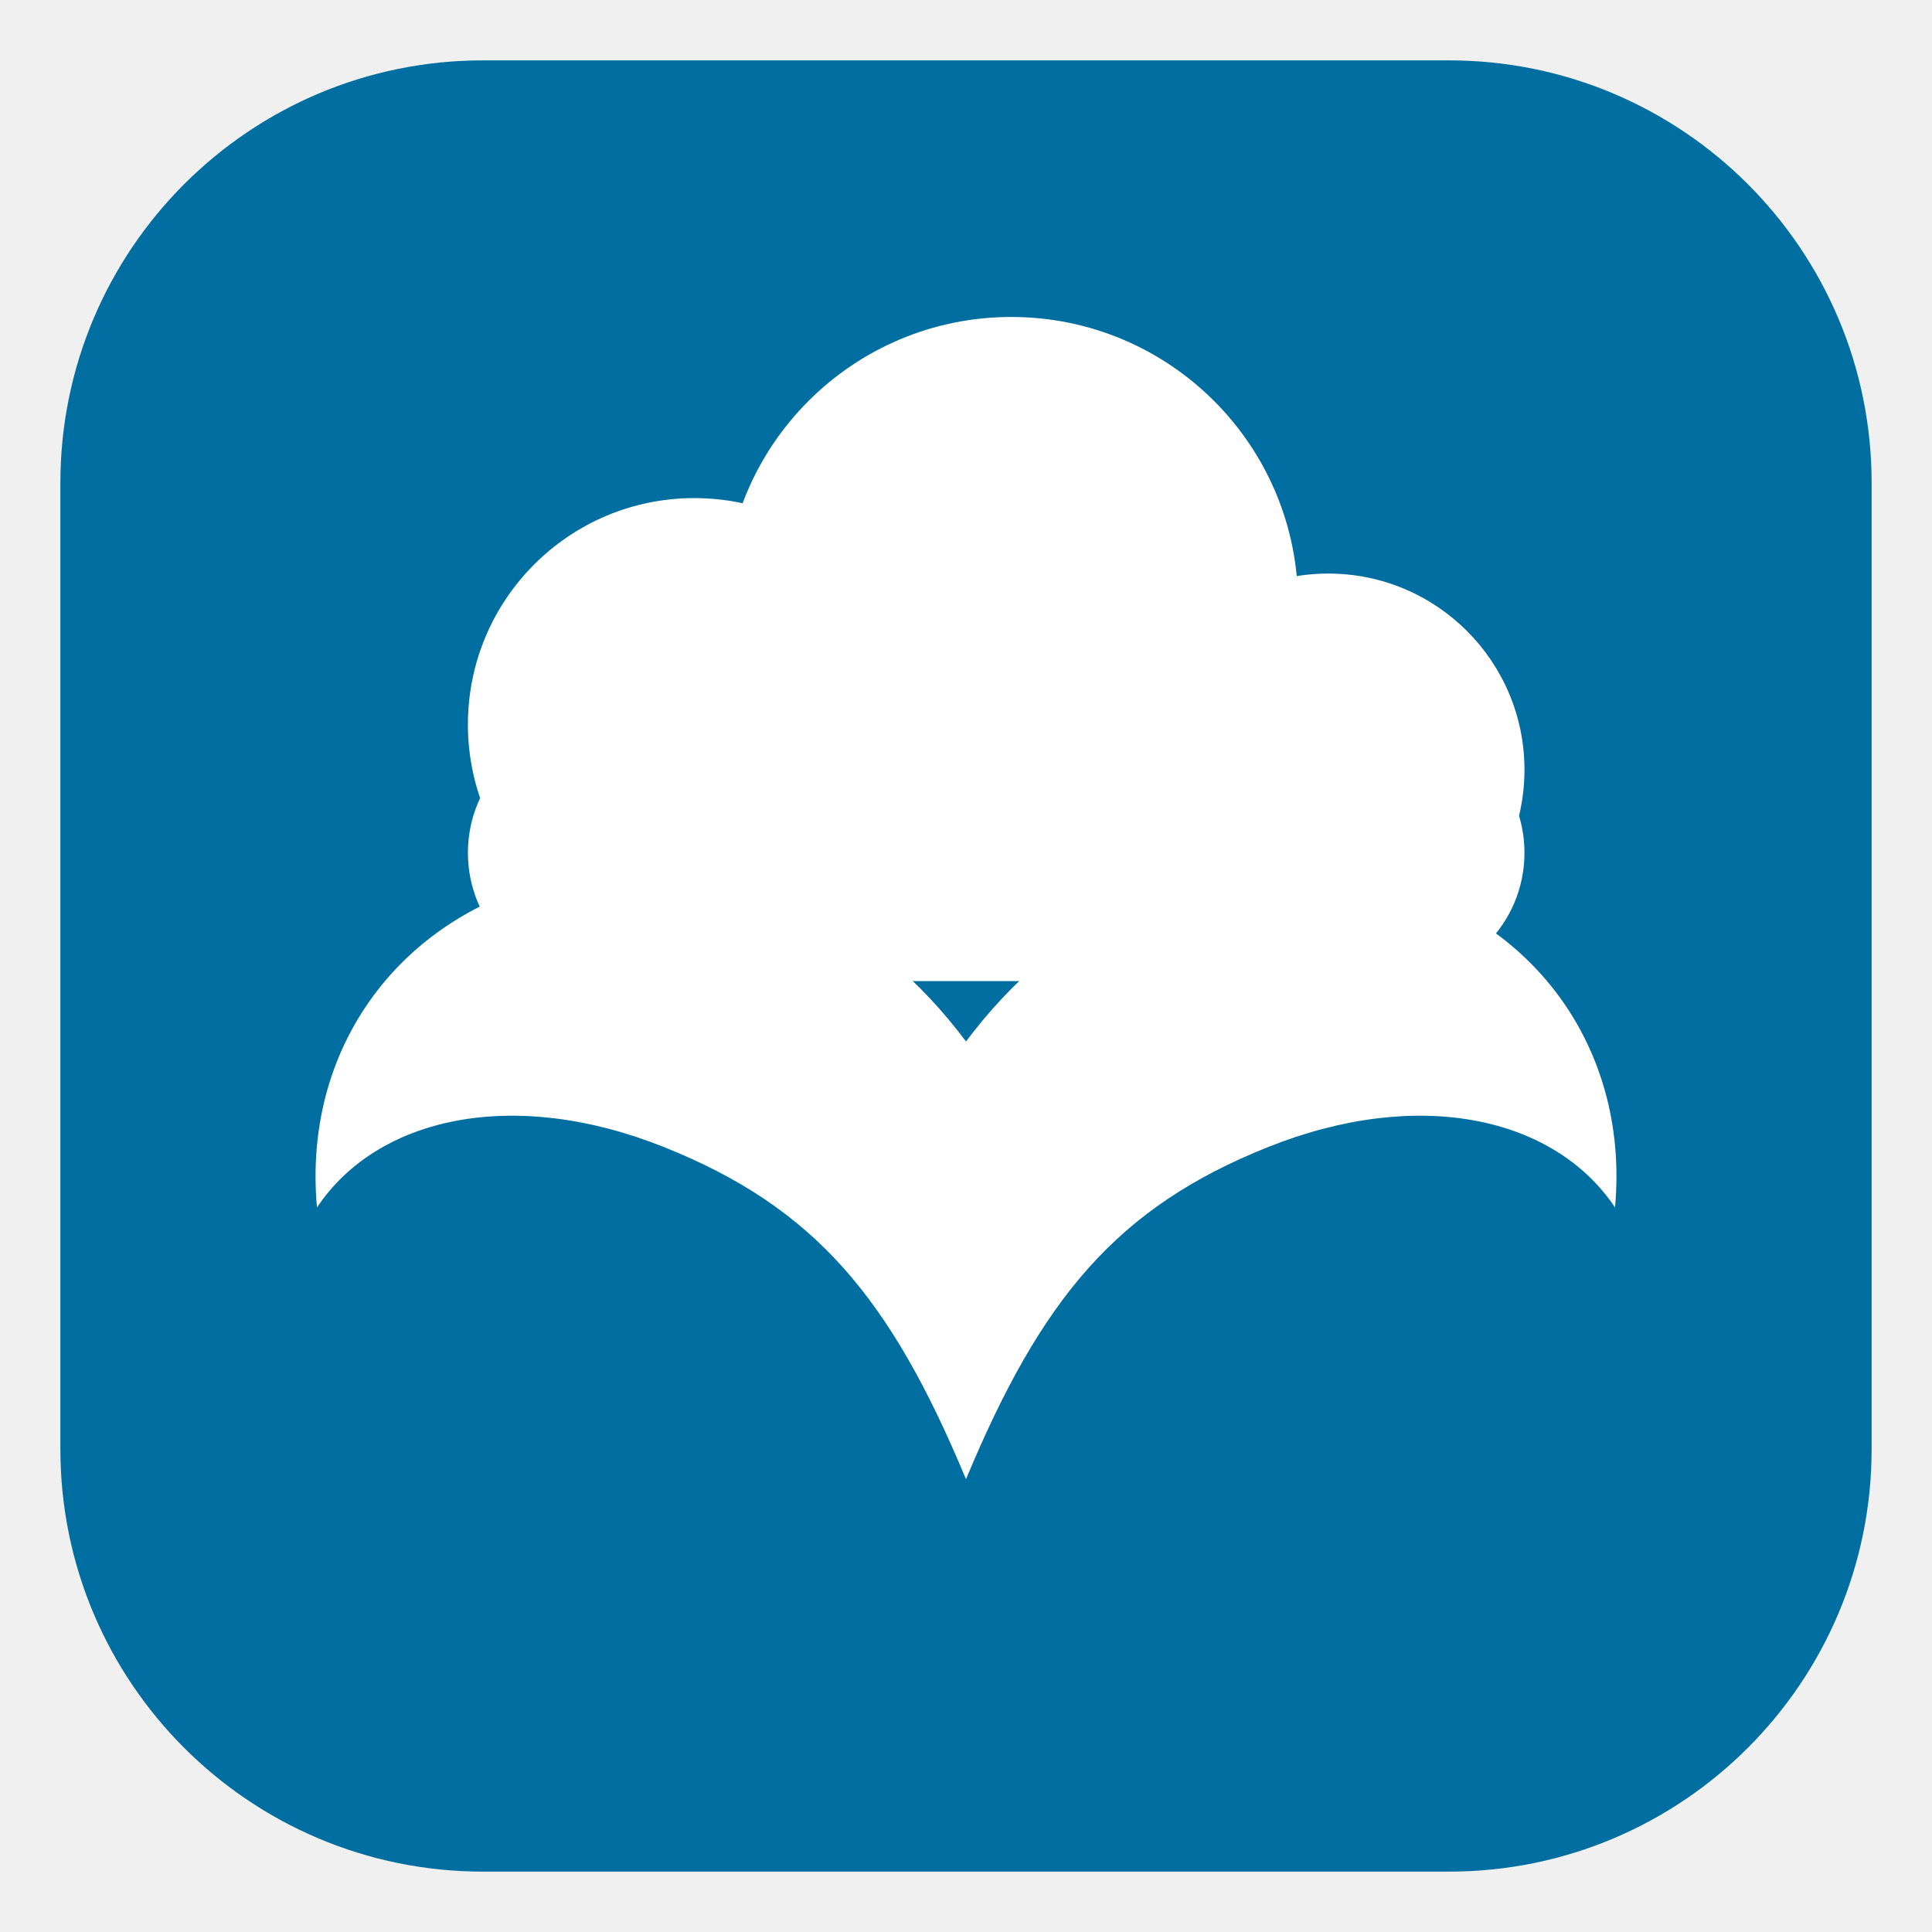
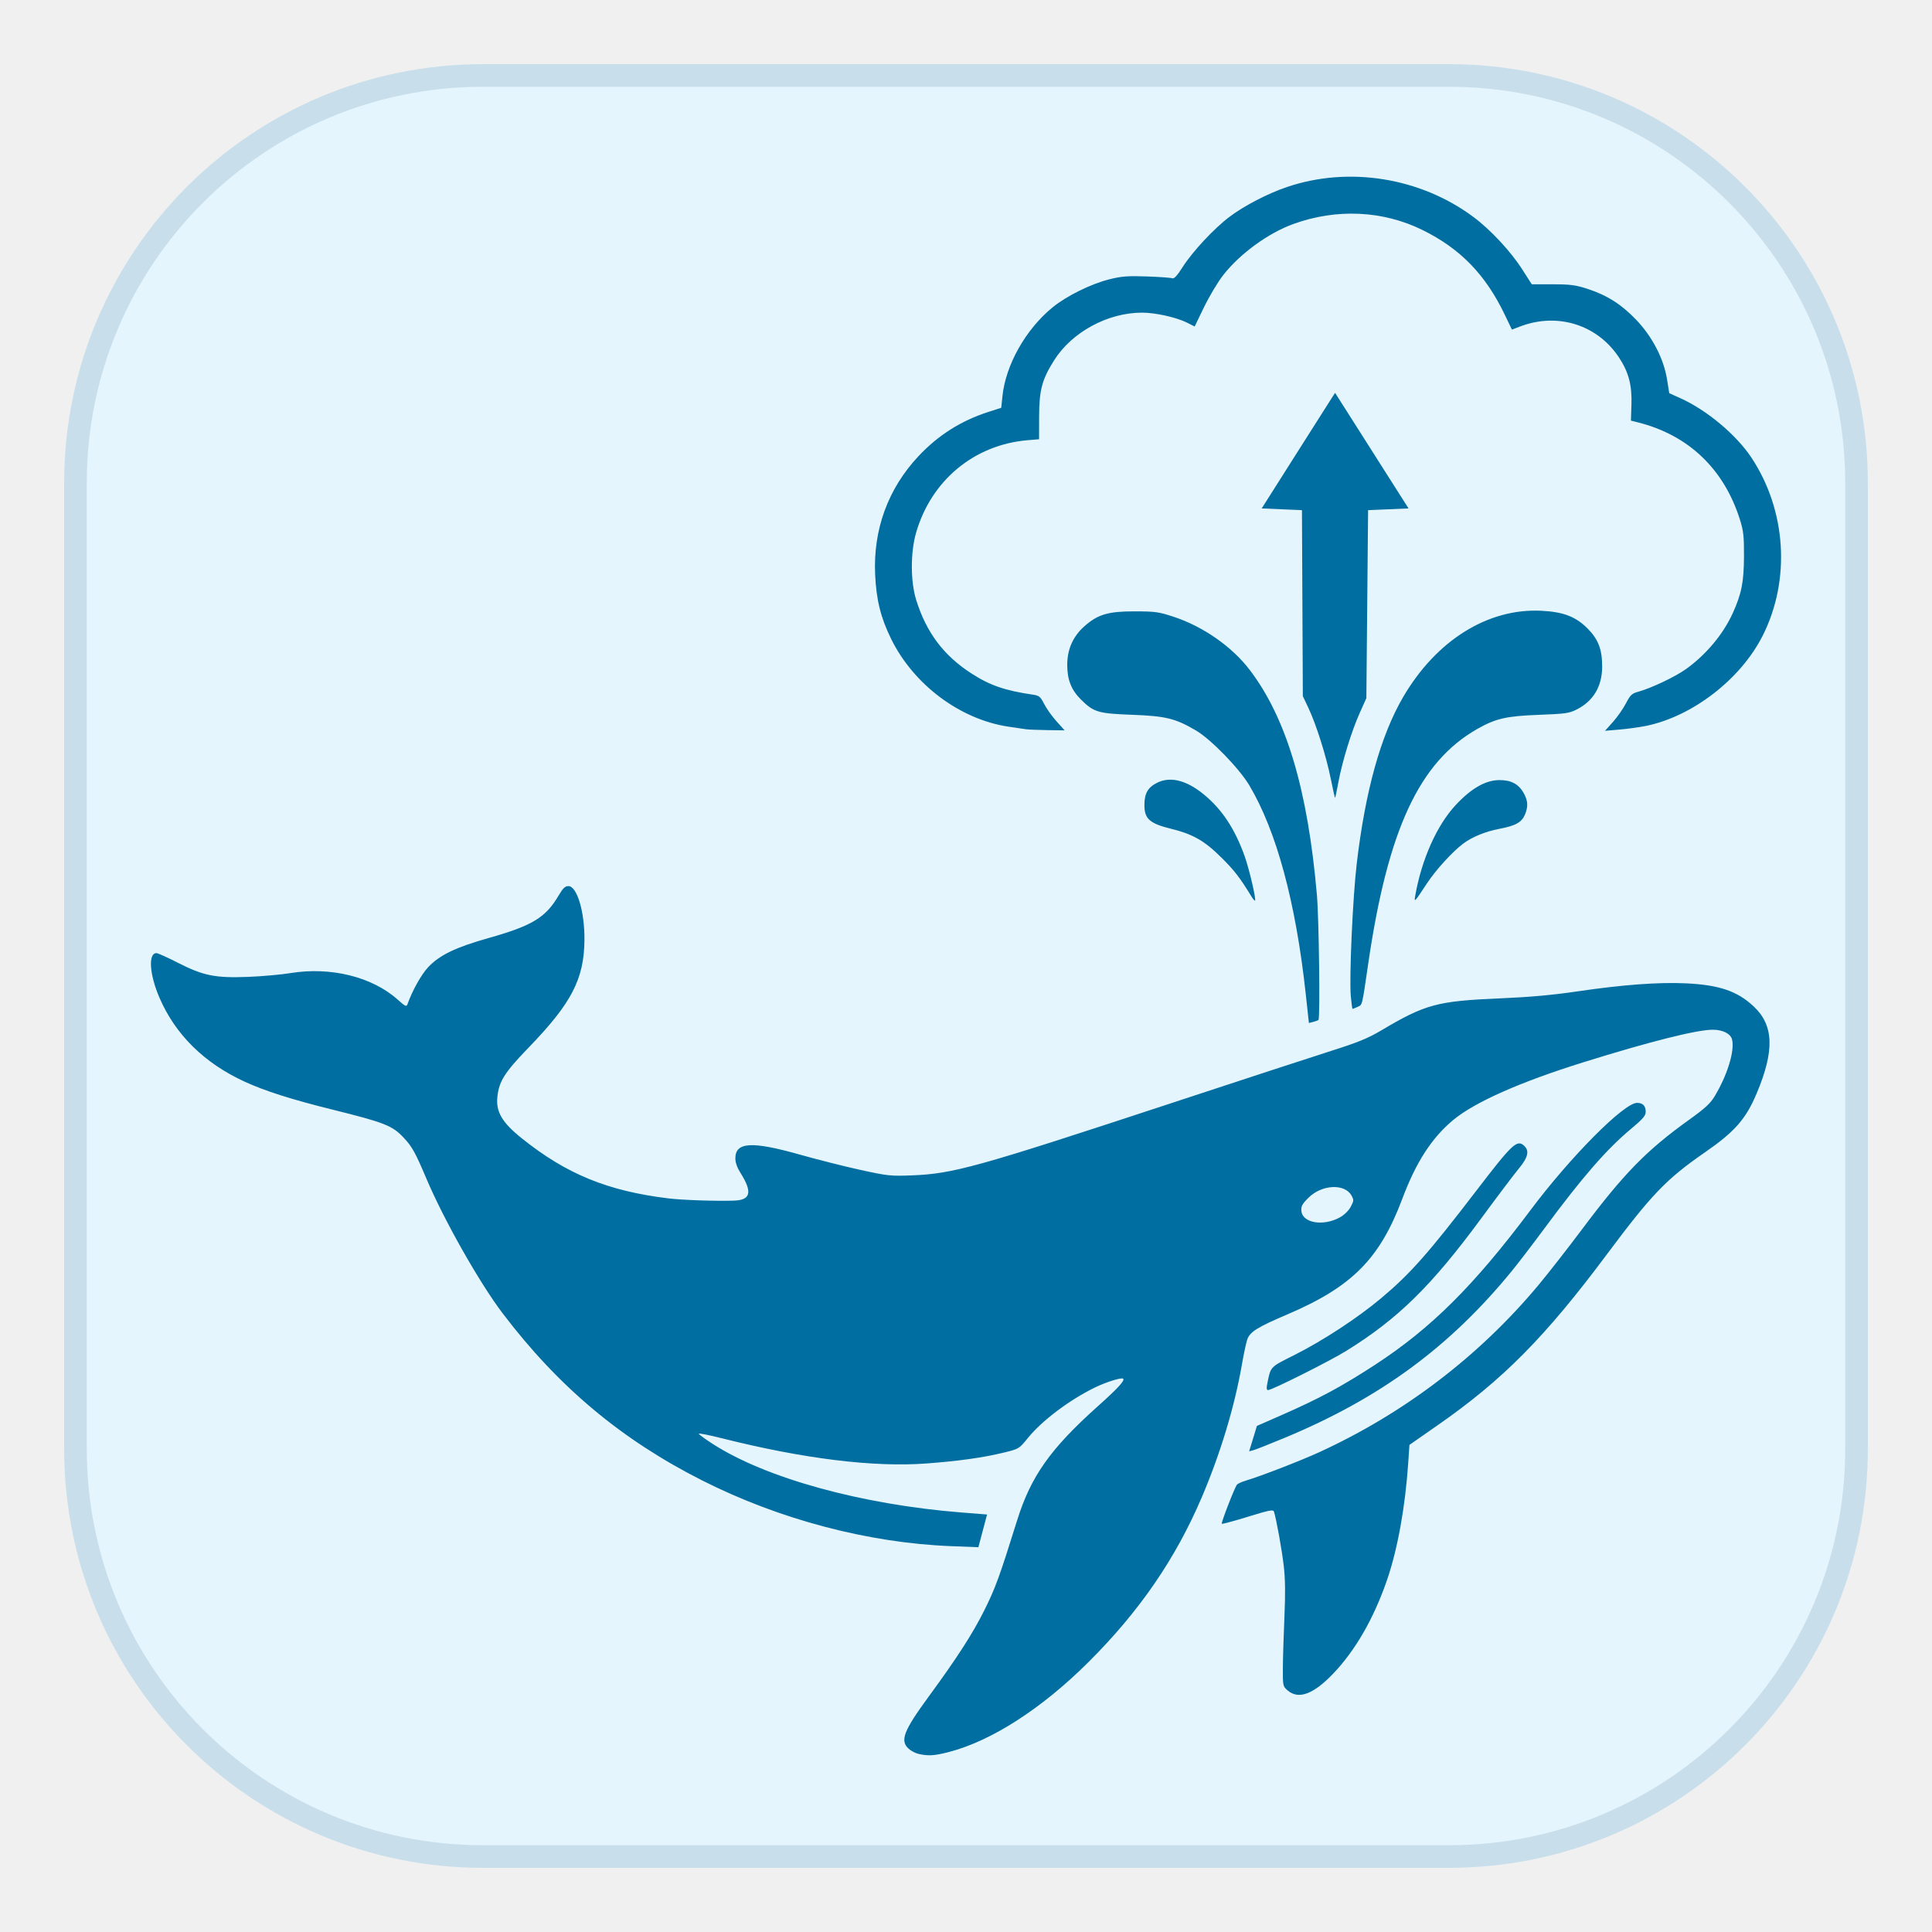
<svg xmlns="http://www.w3.org/2000/svg" viewBox="0 0 256 256">
-   <rect x="8" y="8" width="240" height="240" rx="56" fill="#006ea0" />
-   <g fill="#ffffff">
-     <circle cx="92" cy="96" r="30" />
-     <circle cx="134" cy="80" r="38" />
-     <circle cx="176" cy="102" r="26" />
-     <rect x="62" y="96" width="140" height="34" rx="17" />
-     <path d="M128 196 C118 172 108 160 88 152 C68 144 50 148 42 160              C40 138 54 120 76 116 C98 112 116 122 128 138              C140 122 158 112 180 116 C202 120 216 138 214 160              C206 148 188 144 168 152 C148 160 138 172 128 196 Z" />
+   <rect x="10" y="10" width="236" height="236" rx="54" fill="#e5f5fd" stroke="#c8dfeb" stroke-width="3" />
+   <g transform="translate(20 23.4138) scale(2.251902) translate(-67.25567 -93.98498)">
+     <path fill="#006ea0" d="m 112.417,186.789 c -0.187,-0.044 -0.452,-0.186 -0.589,-0.315 -0.506,-0.475 -0.28,-1.049 1.214,-3.088 1.651,-2.254 2.574,-3.686 3.249,-5.042 0.657,-1.32 0.885,-1.944 1.935,-5.304 0.809,-2.587 1.962,-4.217 4.747,-6.707 1.174,-1.05 1.599,-1.512 1.491,-1.62 -0.091,-0.091 -1.02,0.2 -1.692,0.531 -1.495,0.736 -3.09,1.94 -3.912,2.953 -0.522,0.643 -0.526,0.645 -1.418,0.863 -1.222,0.297 -2.641,0.497 -4.549,0.64 -3.111,0.234 -7.249,-0.276 -12.043,-1.483 -0.746,-0.188 -1.357,-0.308 -1.357,-0.267 0,0.041 0.376,0.316 0.836,0.611 3.134,2.01 8.728,3.552 14.584,4.02 l 1.542,0.123 -0.256,0.962 -0.256,0.962 -1.593,-0.062 c -4.883,-0.19 -10.105,-1.567 -14.652,-3.864 -4.755,-2.401 -8.457,-5.502 -11.748,-9.837 -1.362,-1.795 -3.444,-5.471 -4.477,-7.905 -0.658,-1.551 -0.837,-1.877 -1.318,-2.399 -0.68,-0.738 -1.118,-0.913 -4.222,-1.683 -2.402,-0.596 -3.969,-1.095 -5.161,-1.642 -2.375,-1.091 -4.073,-2.763 -5.012,-4.935 -0.592,-1.37 -0.678,-2.63 -0.179,-2.63 0.083,0 0.649,0.254 1.257,0.565 1.497,0.765 2.2,0.907 4.127,0.833 0.817,-0.031 1.946,-0.132 2.509,-0.224 2.361,-0.385 4.813,0.224 6.306,1.566 0.443,0.398 0.513,0.43 0.571,0.265 0.278,-0.787 0.811,-1.743 1.21,-2.17 0.669,-0.716 1.614,-1.173 3.559,-1.722 2.58,-0.729 3.361,-1.203 4.123,-2.501 0.253,-0.43 0.382,-0.556 0.575,-0.556 0.511,0 0.962,1.514 0.946,3.175 -0.022,2.3 -0.759,3.717 -3.297,6.34 -1.401,1.448 -1.732,1.972 -1.827,2.893 -0.091,0.879 0.279,1.505 1.441,2.436 2.621,2.101 5.053,3.097 8.619,3.531 0.83,0.101 2.79,0.168 3.864,0.132 0.992,-0.033 1.097,-0.503 0.368,-1.653 -0.181,-0.285 -0.289,-0.595 -0.289,-0.829 0,-0.968 0.962,-1.026 3.79,-0.227 1.042,0.294 2.655,0.702 3.585,0.905 1.59,0.348 1.768,0.367 3.022,0.318 2.43,-0.096 3.816,-0.481 15.159,-4.218 4.169,-1.373 8.455,-2.775 9.525,-3.114 1.55,-0.491 2.144,-0.734 2.919,-1.194 2.611,-1.549 3.293,-1.732 7.016,-1.89 1.731,-0.073 3.068,-0.194 4.52,-0.408 2.659,-0.393 4.785,-0.551 6.388,-0.476 1.967,0.093 3.03,0.454 3.997,1.359 1.185,1.109 1.236,2.601 0.175,5.118 -0.64,1.517 -1.286,2.253 -3.052,3.474 -2.26,1.563 -3.124,2.462 -5.758,5.992 -3.642,4.882 -6.123,7.387 -9.97,10.066 l -1.651,1.15 -0.073,1.075 c -0.176,2.604 -0.631,5.102 -1.258,6.91 -0.78,2.249 -1.854,4.111 -3.157,5.475 -1.16,1.214 -2.039,1.539 -2.678,0.99 -0.281,-0.242 -0.287,-0.27 -0.282,-1.306 0.003,-0.582 0.044,-1.935 0.091,-3.005 0.061,-1.384 0.05,-2.256 -0.039,-3.021 -0.11,-0.948 -0.431,-2.726 -0.574,-3.185 -0.044,-0.141 -0.255,-0.1 -1.537,0.296 -0.817,0.253 -1.508,0.438 -1.534,0.411 -0.051,-0.051 0.744,-2.104 0.888,-2.295 0.046,-0.061 0.281,-0.17 0.521,-0.241 0.88,-0.262 3.211,-1.164 4.318,-1.671 5.013,-2.297 9.435,-5.671 12.924,-9.859 0.564,-0.677 1.698,-2.129 2.52,-3.226 2.485,-3.318 3.809,-4.674 6.332,-6.483 0.94,-0.674 1.245,-0.956 1.508,-1.396 0.743,-1.24 1.178,-2.667 1.013,-3.324 -0.085,-0.34 -0.546,-0.574 -1.132,-0.574 -0.945,0 -3.701,0.694 -7.637,1.922 -3.703,1.155 -6.385,2.346 -7.64,3.391 -1.261,1.051 -2.185,2.478 -2.989,4.622 -1.333,3.55 -2.961,5.19 -6.771,6.817 -1.747,0.746 -2.177,1.011 -2.348,1.448 -0.062,0.158 -0.21,0.841 -0.327,1.517 -0.434,2.487 -1.269,5.244 -2.365,7.81 -1.54,3.605 -3.659,6.688 -6.637,9.66 -2.768,2.762 -5.745,4.677 -8.277,5.324 -0.82,0.21 -1.193,0.231 -1.752,0.098 z m 24.794,-31.567 c 0.26,-0.143 0.517,-0.393 0.64,-0.622 0.189,-0.352 0.192,-0.404 0.048,-0.664 -0.403,-0.722 -1.752,-0.651 -2.538,0.134 -0.371,0.371 -0.437,0.496 -0.41,0.781 0.068,0.705 1.29,0.906 2.261,0.371 z m -5.106,13.016 0.228,-0.747 1.427,-0.626 c 2.259,-0.992 3.545,-1.683 5.524,-2.971 3.297,-2.146 5.82,-4.656 9.157,-9.113 2.342,-3.127 5.492,-6.299 6.257,-6.299 0.343,0 0.512,0.174 0.512,0.527 0,0.228 -0.164,0.418 -0.856,0.996 -1.454,1.214 -2.863,2.835 -5.131,5.902 -0.667,0.901 -1.513,2.007 -1.882,2.458 -3.659,4.478 -7.75,7.485 -13.366,9.823 -0.891,0.371 -1.728,0.702 -1.86,0.735 l -0.24,0.06 z m 0.829,-3.189 c 0.221,-1.085 0.13,-0.989 1.658,-1.758 1.645,-0.829 3.677,-2.162 5.05,-3.314 1.717,-1.44 2.763,-2.622 5.638,-6.374 2.076,-2.709 2.359,-2.975 2.768,-2.605 0.332,0.3 0.246,0.685 -0.298,1.342 -0.273,0.329 -1.259,1.635 -2.191,2.902 -2.949,4.008 -4.912,5.938 -7.968,7.833 -0.971,0.602 -4.372,2.307 -4.602,2.307 -0.084,0 -0.101,-0.105 -0.055,-0.333 z m 2.273,-22.968 c -0.586,-5.395 -1.717,-9.581 -3.318,-12.278 -0.59,-0.993 -2.257,-2.711 -3.133,-3.227 -1.212,-0.714 -1.782,-0.855 -3.76,-0.929 -2.008,-0.075 -2.261,-0.15 -3.01,-0.891 -0.577,-0.572 -0.813,-1.165 -0.814,-2.048 -3.9e-4,-0.918 0.342,-1.683 1.023,-2.282 0.782,-0.689 1.396,-0.868 2.954,-0.865 1.214,0.003 1.417,0.032 2.305,0.326 1.726,0.572 3.419,1.757 4.457,3.121 2.158,2.836 3.411,7.032 3.952,13.235 0.122,1.395 0.195,7.255 0.092,7.358 -0.028,0.028 -0.167,0.08 -0.307,0.116 l -0.256,0.064 z m 2.651,0.128 c -0.099,-1.087 0.112,-5.796 0.349,-7.81 0.507,-4.288 1.41,-7.531 2.726,-9.789 1.946,-3.338 4.988,-5.24 8.132,-5.084 1.297,0.064 2.022,0.341 2.719,1.038 0.636,0.636 0.867,1.239 0.864,2.255 -0.003,1.157 -0.52,2.023 -1.499,2.516 -0.447,0.225 -0.669,0.256 -2.237,0.315 -1.904,0.071 -2.534,0.216 -3.619,0.834 -3.409,1.942 -5.258,5.925 -6.41,13.806 -0.374,2.559 -0.338,2.412 -0.629,2.545 -0.143,0.065 -0.275,0.118 -0.294,0.118 -0.019,0 -0.065,-0.334 -0.102,-0.743 z m -5.853,-5.88 c -0.665,-1.09 -0.99,-1.512 -1.724,-2.244 -1.024,-1.021 -1.694,-1.408 -2.994,-1.729 -1.266,-0.313 -1.574,-0.586 -1.574,-1.394 0,-0.698 0.206,-1.053 0.773,-1.327 0.773,-0.374 1.722,-0.128 2.735,0.708 1.063,0.879 1.803,1.996 2.381,3.596 0.272,0.754 0.697,2.564 0.62,2.641 -0.022,0.022 -0.119,-0.091 -0.217,-0.251 z m 9.643,-0.038 c 0.381,-2.151 1.275,-4.149 2.39,-5.343 0.914,-0.979 1.758,-1.458 2.57,-1.459 0.688,-7.8e-4 1.125,0.235 1.424,0.766 0.249,0.444 0.27,0.791 0.075,1.258 -0.195,0.466 -0.547,0.662 -1.517,0.846 -0.815,0.155 -1.613,0.483 -2.133,0.879 -0.645,0.491 -1.603,1.544 -2.125,2.338 -0.731,1.112 -0.759,1.141 -0.683,0.714 z m -4.971,-6.883 c -0.263,-1.322 -0.856,-3.2 -1.323,-4.184 l -0.319,-0.674 -0.026,-5.472 -0.026,-5.472 -1.184,-0.051 -1.184,-0.051 1.952,-3.081 c 1.074,-1.695 2.045,-3.225 2.159,-3.4 l 0.207,-0.319 2.161,3.4 2.161,3.4 -1.19,0.051 -1.19,0.051 -0.051,5.531 -0.051,5.531 -0.391,0.871 c -0.476,1.059 -1.023,2.832 -1.252,4.058 -0.093,0.5 -0.181,0.922 -0.196,0.937 -0.014,0.015 -0.13,-0.492 -0.256,-1.127 z m -17.929,-2.91 c -0.141,-0.021 -0.602,-0.089 -1.024,-0.151 -2.847,-0.421 -5.585,-2.465 -6.912,-5.161 -0.615,-1.249 -0.874,-2.291 -0.943,-3.79 -0.122,-2.64 0.756,-5.045 2.535,-6.95 1.165,-1.248 2.521,-2.106 4.155,-2.629 l 0.73,-0.234 0.069,-0.673 c 0.19,-1.854 1.371,-3.947 2.957,-5.241 0.822,-0.67 2.252,-1.376 3.34,-1.647 0.724,-0.181 1.075,-0.207 2.202,-0.168 0.737,0.026 1.41,0.074 1.495,0.108 0.109,0.043 0.288,-0.151 0.615,-0.666 0.571,-0.9 1.85,-2.271 2.752,-2.95 0.868,-0.654 2.246,-1.369 3.378,-1.753 3.644,-1.236 7.851,-0.561 10.972,1.759 1.013,0.753 2.198,2.026 2.884,3.099 l 0.551,0.863 1.229,0.002 c 1.041,0.001 1.354,0.042 2.048,0.267 1.153,0.374 2,0.912 2.872,1.825 0.95,0.994 1.619,2.29 1.814,3.511 l 0.128,0.805 0.644,0.289 c 1.555,0.698 3.286,2.142 4.183,3.489 2.063,3.101 2.328,7.196 0.677,10.479 -1.287,2.559 -4.118,4.753 -6.862,5.318 -0.38,0.078 -1.08,0.175 -1.556,0.216 l -0.866,0.074 0.465,-0.518 c 0.256,-0.285 0.599,-0.775 0.763,-1.09 0.255,-0.491 0.355,-0.588 0.702,-0.682 0.773,-0.21 2.193,-0.882 2.839,-1.344 1.178,-0.843 2.188,-2.051 2.75,-3.292 0.516,-1.138 0.653,-1.832 0.659,-3.342 0.005,-1.175 -0.031,-1.498 -0.235,-2.147 -0.939,-2.991 -3.031,-4.987 -6.008,-5.733 l -0.41,-0.103 0.031,-0.951 c 0.038,-1.144 -0.168,-1.913 -0.743,-2.779 -1.273,-1.918 -3.608,-2.647 -5.806,-1.811 l -0.485,0.184 -0.42,-0.875 c -1.134,-2.364 -2.617,-3.89 -4.844,-4.986 -2.329,-1.146 -5.051,-1.273 -7.592,-0.354 -1.481,0.536 -3.143,1.746 -4.13,3.008 -0.311,0.398 -0.817,1.242 -1.124,1.875 l -0.558,1.151 -0.412,-0.21 c -0.638,-0.326 -1.89,-0.607 -2.69,-0.606 -2.019,0.004 -4.119,1.144 -5.168,2.806 -0.711,1.126 -0.877,1.749 -0.881,3.3 l -0.003,1.344 -0.673,0.056 c -3.146,0.264 -5.68,2.369 -6.566,5.453 -0.332,1.155 -0.329,2.857 0.005,3.935 0.598,1.929 1.622,3.289 3.274,4.35 1.083,0.696 1.957,0.995 3.628,1.24 0.335,0.049 0.417,0.12 0.631,0.543 0.136,0.268 0.462,0.726 0.726,1.019 l 0.479,0.533 -1.008,-0.014 c -0.554,-0.008 -1.123,-0.031 -1.264,-0.051 z" />
  </g>
</svg>
